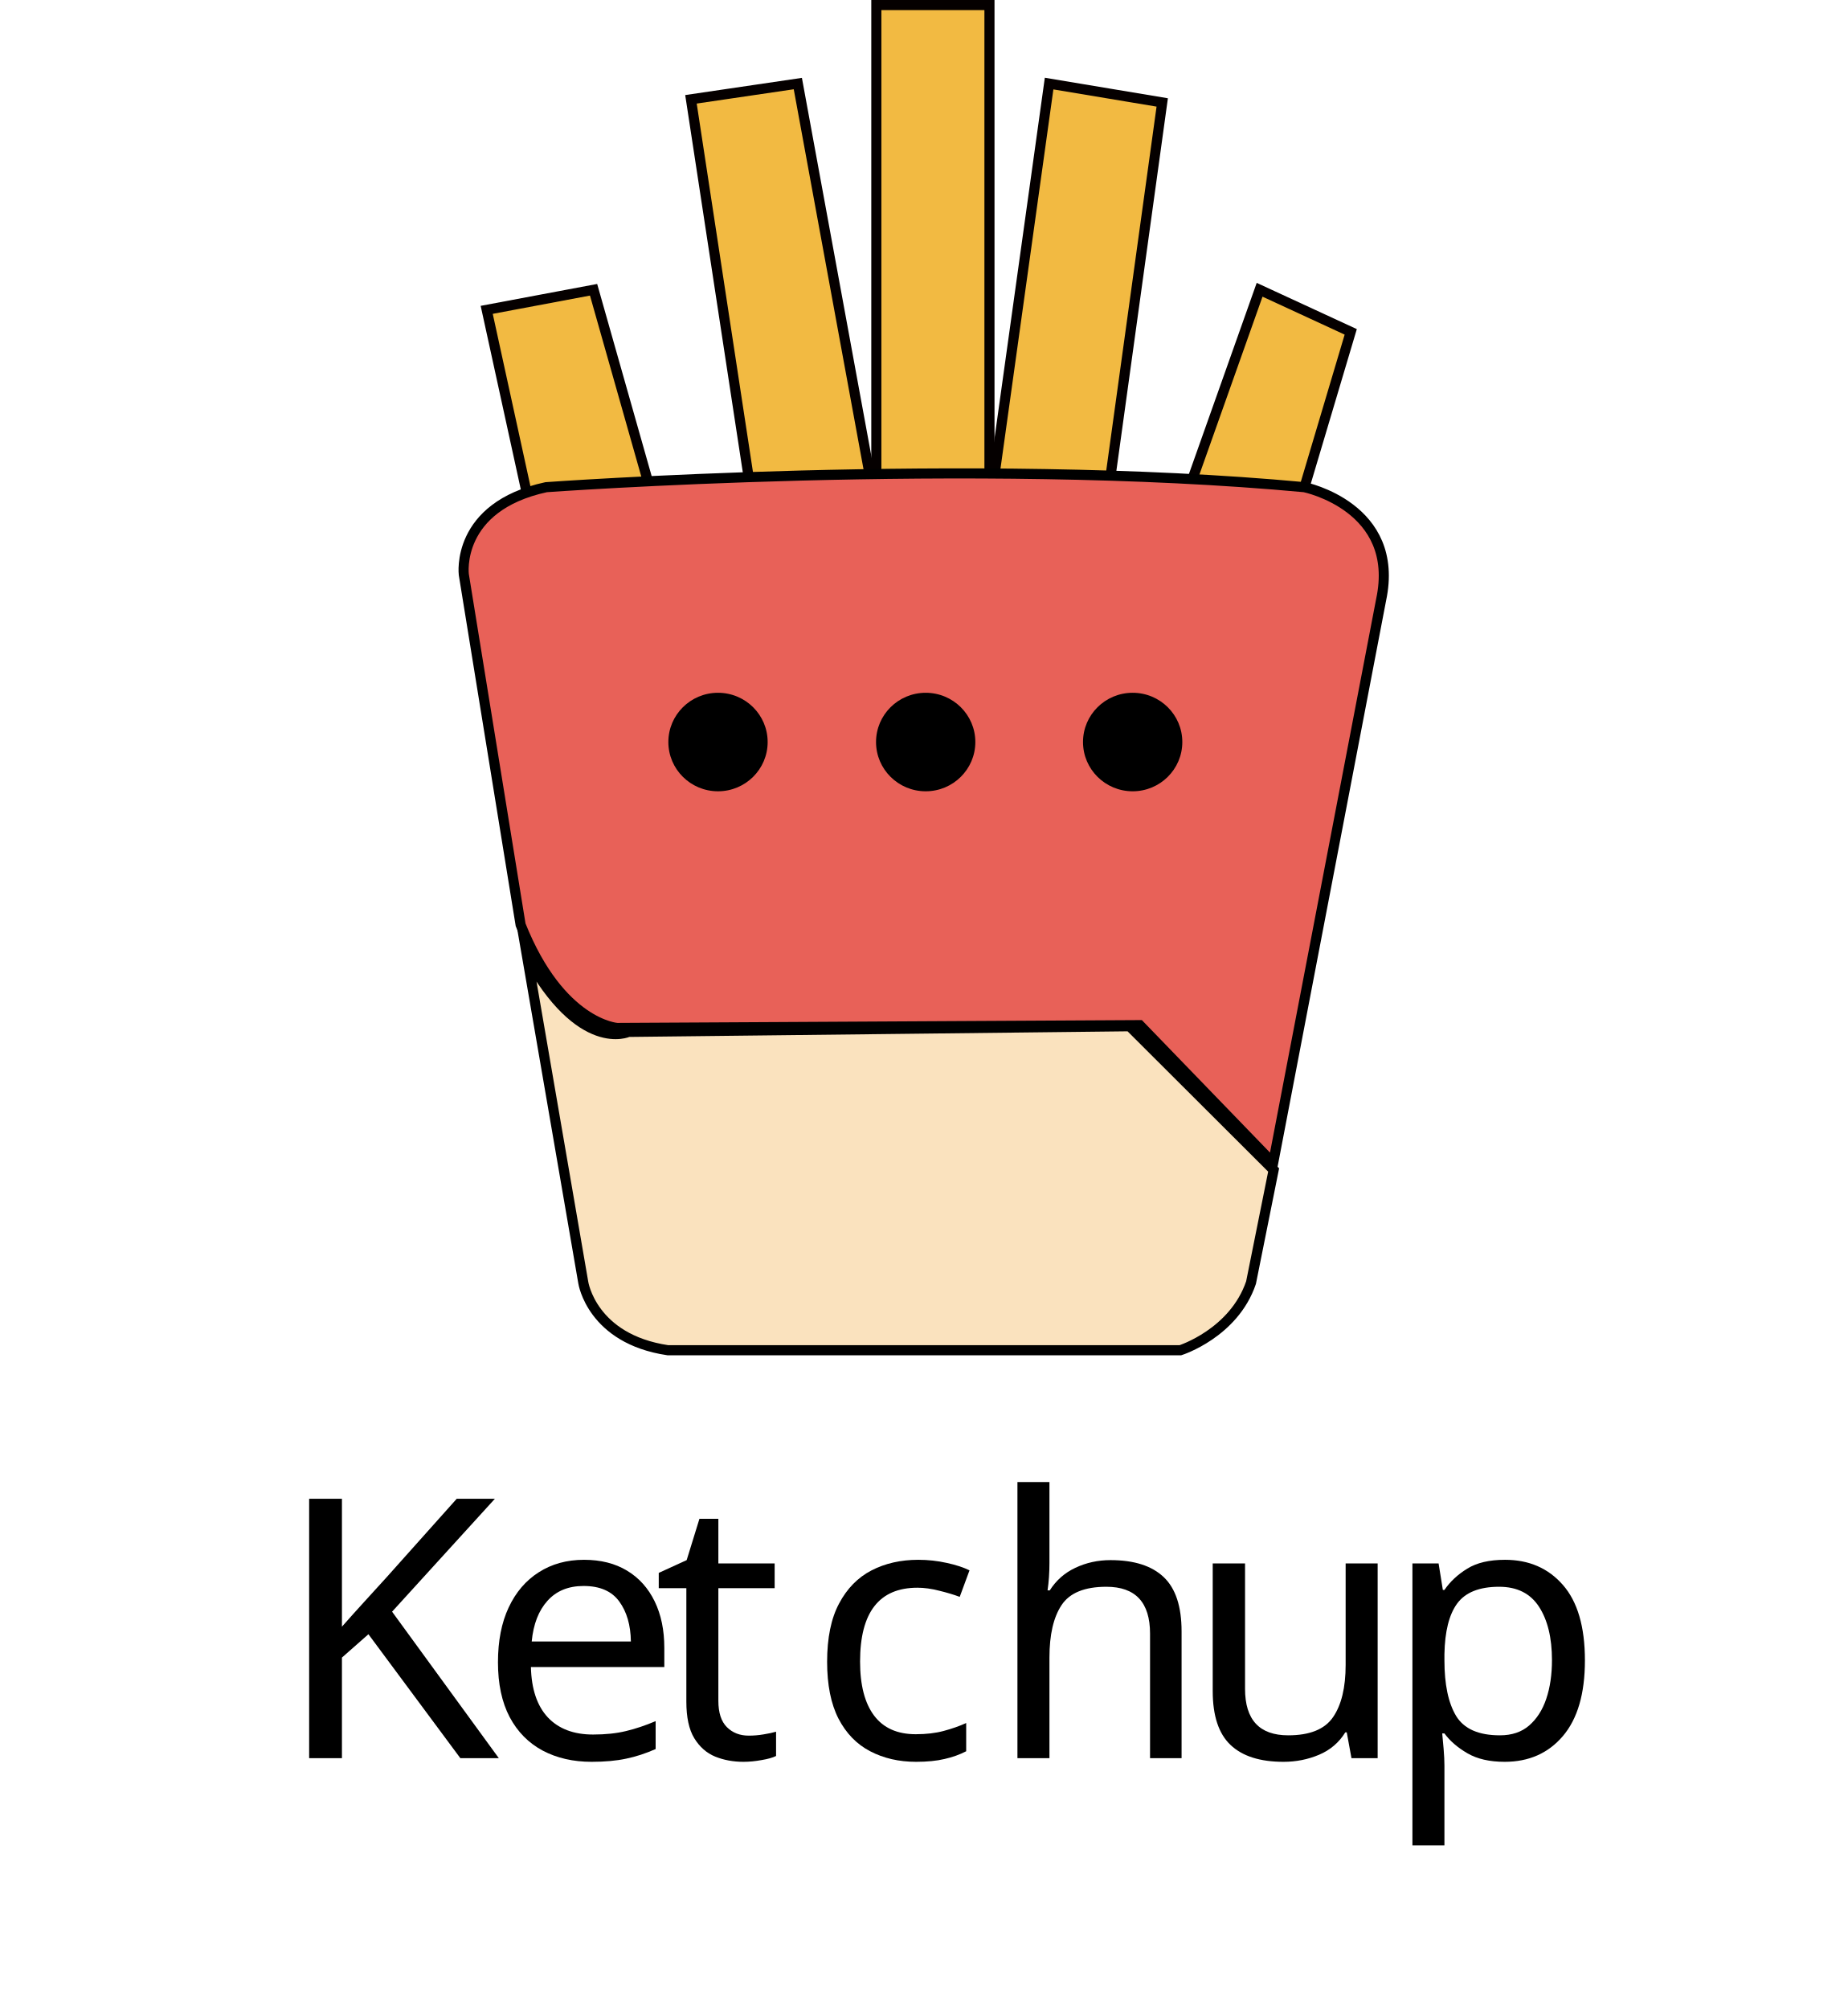
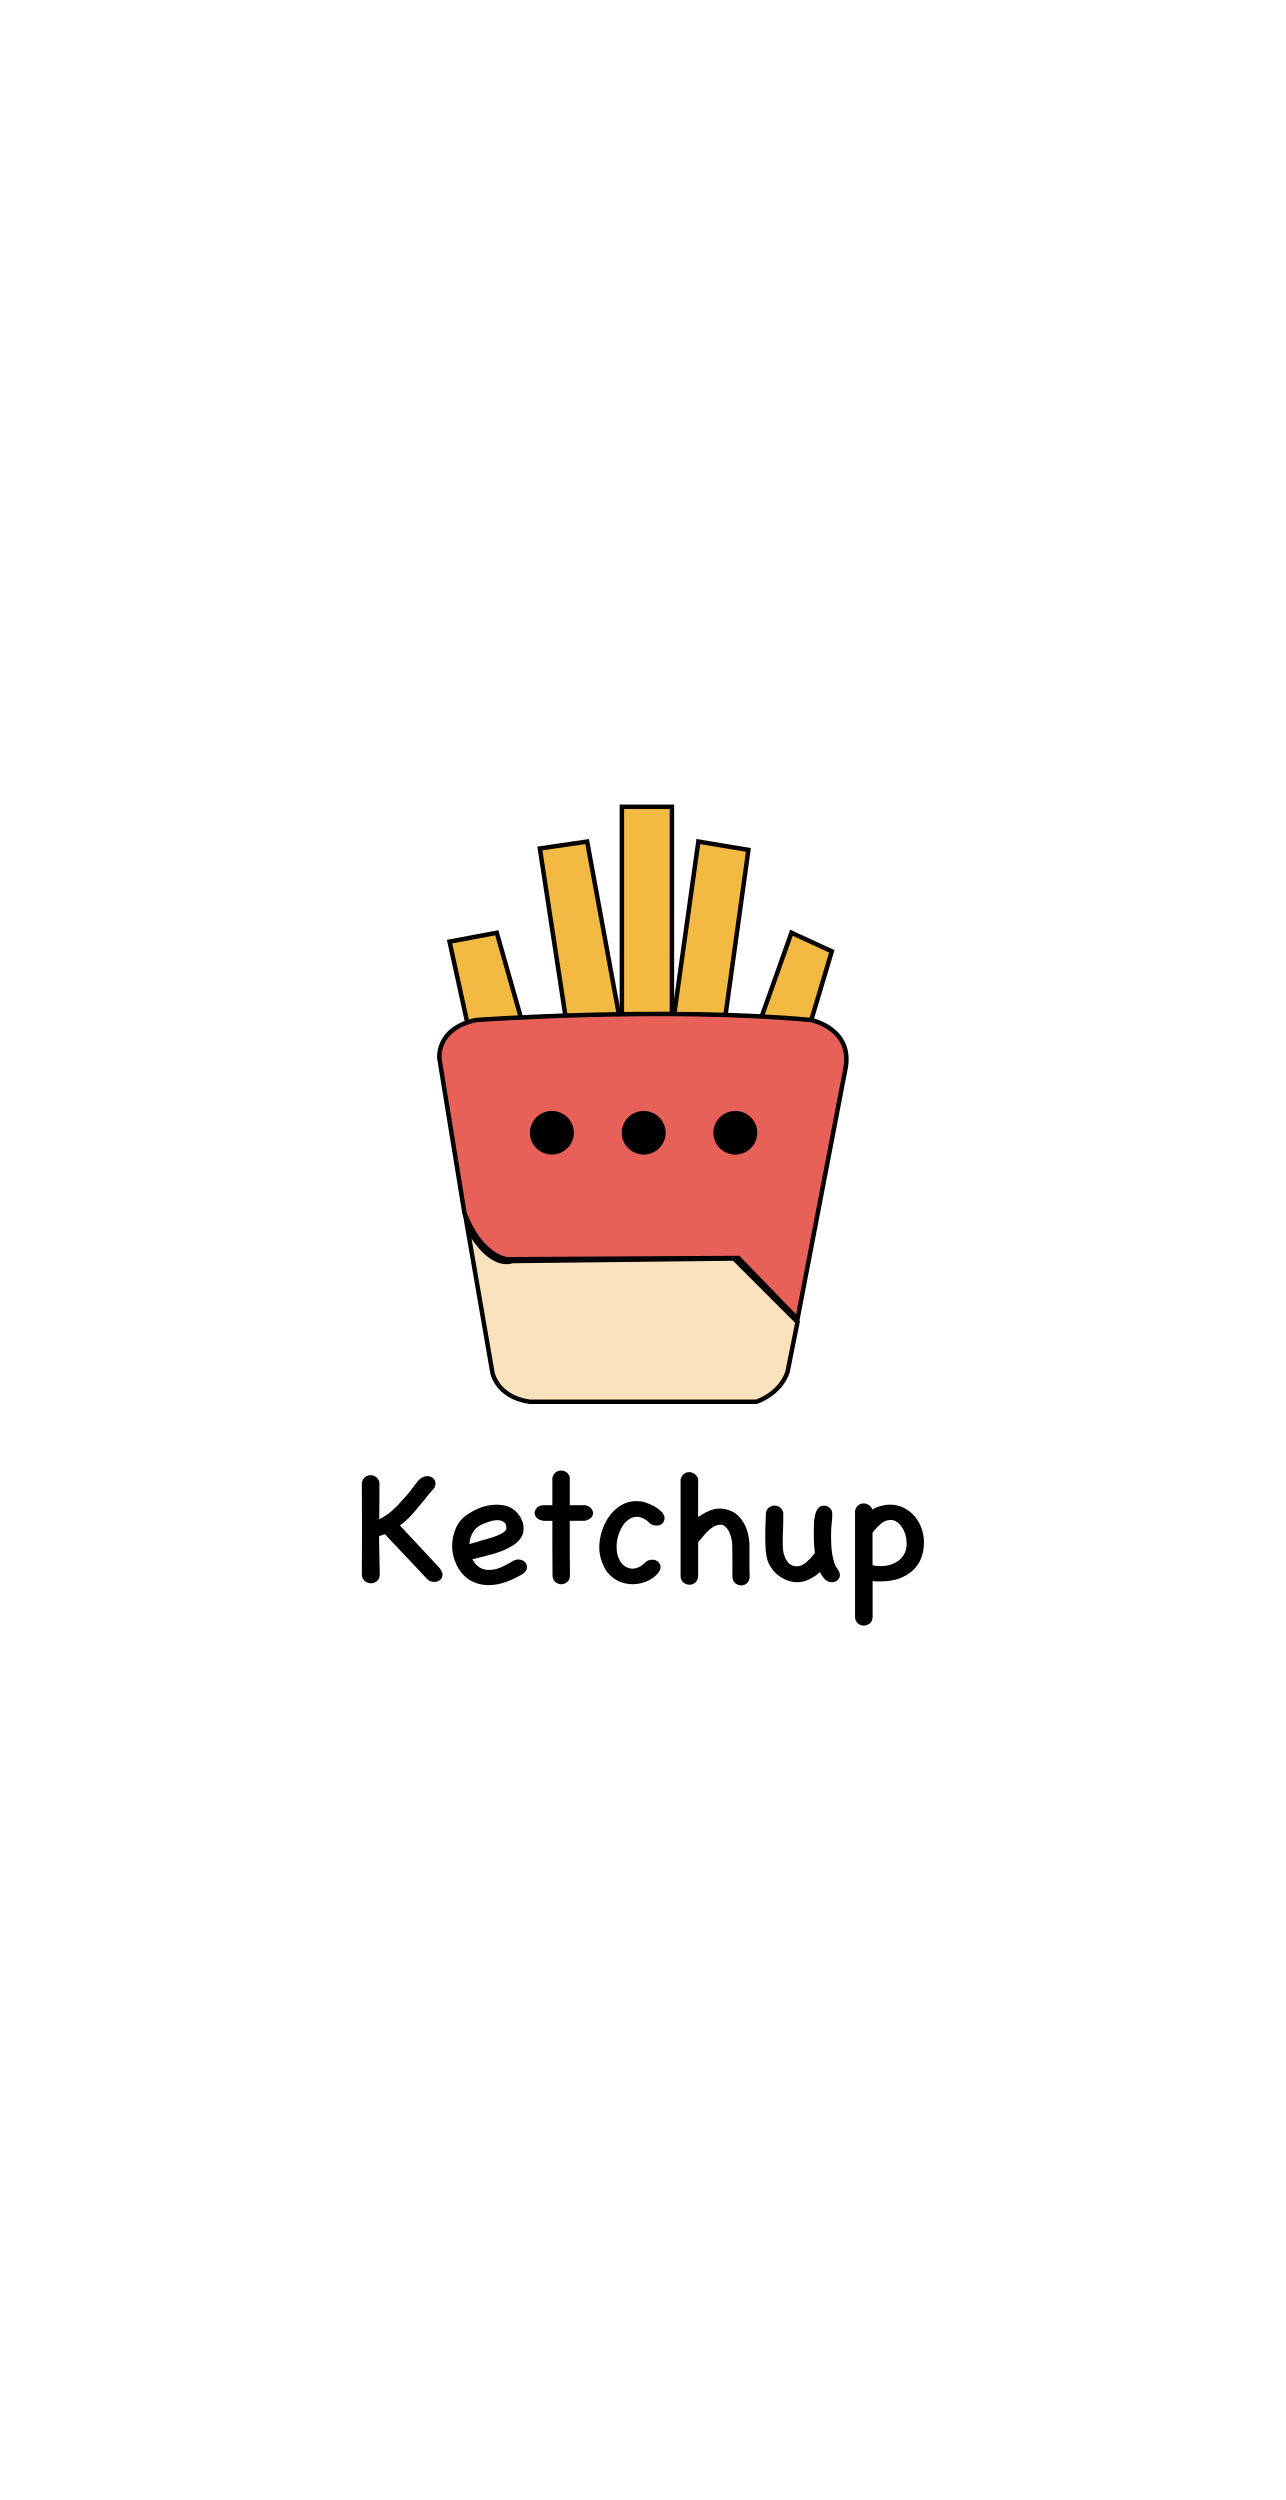
- <svg xmlns="http://www.w3.org/2000/svg" id="Layer_1" data-name="Layer 1" viewBox="0 0 183.07 199.05">
-   <defs>
-     <style>.cls-1{fill:#f2ba42;stroke:#050000;}.cls-1,.cls-2,.cls-3{stroke-miterlimit:10;}.cls-2{fill:#e86158;}.cls-2,.cls-3{stroke:#000;}.cls-3{fill:#fae2be;}.cls-4{font-size:36px;font-family:ChalkboardSE-Regular, Chalkboard SE;}.cls-5{letter-spacing:-0.02em;}.cls-6{letter-spacing:-0.04em;}.cls-7{letter-spacing:-0.03em;}.cls-8{letter-spacing:0em;}.cls-9{letter-spacing:0.02em;}</style>
-   </defs>
-   <polygon class="cls-1" points="48.23 30.7 58.82 28.71 65.04 50.64 52.59 50.64 48.23 30.7" />
-   <polygon class="cls-1" points="68.47 9.84 74.7 50.64 86.84 50.64 79.06 8.28 68.47 9.84" />
-   <rect class="cls-1" x="86.84" y="0.5" width="11.21" height="50.14" />
-   <polygon class="cls-1" points="103.96 8.28 98.05 50.64 109.57 50.64 115.17 10.15 103.96 8.28" />
-   <polygon class="cls-1" points="117.04 50.64 124.82 28.71 133.85 32.88 128.56 50.64 117.04 50.64" />
-   <path class="cls-2" d="M106.59,228.49s42.21-3.07,75.14,0c0,0,9.57,1.95,7.6,11.16l-10.7,55.81-13.22-13.67-51.78.28s-5.63-.35-9.57-10.22l-5.63-34.71S97.58,230.44,106.59,228.49Z" transform="translate(-52.47 -180.22)" />
-   <ellipse cx="71.15" cy="73.52" rx="4.92" ry="4.88" />
-   <ellipse cx="91.73" cy="73.52" rx="4.92" ry="4.88" />
-   <ellipse cx="112.24" cy="73.52" rx="4.92" ry="4.88" />
-   <path class="cls-3" d="M104.69,274.93l5.58,32.37s.84,5.58,8.38,6.7h50.79s5.3-1.68,7-6.7l2.24-11.16L164.41,281.9l-49.67.56S110,284.69,104.69,274.93Z" transform="translate(-52.47 -180.22)" />
-   <text class="cls-4" transform="translate(27.15 174.2)">
-     <tspan class="cls-5">K</tspan>
-     <tspan class="cls-6" x="20.21" y="0">e</tspan>
-     <tspan class="cls-7" x="37.55" y="0">t</tspan>
-     <tspan class="cls-8" x="52.83" y="0">c</tspan>
-     <tspan x="70.61" y="0">h</tspan>
-     <tspan class="cls-9" x="90.18" y="0">u</tspan>
-     <tspan x="109.75" y="0">p</tspan>
-   </text>
+ <svg xmlns="http://www.w3.org/2000/svg" version="1.1" id="Layer_1" x="0px" y="0px" viewBox="0 0 288 560" style="enable-background:new 0 0 288 560;" xml:space="preserve">
+   <style type="text/css">
+ 	.st0{fill:#F2BA42;stroke:#050000;stroke-miterlimit:10;}
+ 	.st1{fill:#E86158;stroke:#000000;stroke-miterlimit:10;}
+ 	.st2{fill:#FAE2BE;stroke:#000000;stroke-miterlimit:10;}
+ </style>
+   <g>
+     <g>
+       <g>
+         <polygon class="st0" points="100.7,210.92 111.28,208.94 117.51,230.86 105.06,230.86    " />
+         <polygon class="st0" points="120.93,190.06 127.16,230.86 139.3,230.86 131.52,188.51    " />
+         <rect x="139.3" y="180.72" class="st0" width="11.21" height="50.14" />
+         <polygon class="st0" points="156.43,188.51 150.51,230.86 162.03,230.86 167.64,190.38    " />
+         <polygon class="st0" points="169.5,230.86 177.29,208.94 186.32,213.1 181.02,230.86    " />
+       </g>
+       <g>
+         <g>
+           <path class="st1" d="M106.59,228.49c0,0,42.21-3.07,75.14,0c0,0,9.57,1.95,7.6,11.16l-10.69,55.81l-13.23-13.67l-51.78,0.28      c0,0-5.63-0.35-9.57-10.22l-5.63-34.71C98.43,237.14,97.58,230.44,106.59,228.49z" />
+           <ellipse cx="123.62" cy="253.74" rx="4.92" ry="4.88" />
+           <ellipse cx="144.19" cy="253.74" rx="4.92" ry="4.88" />
+           <ellipse cx="164.71" cy="253.74" rx="4.92" ry="4.88" />
+         </g>
+         <path class="st2" d="M104.69,274.93l5.58,32.37c0,0,0.84,5.58,8.37,6.7h50.79c0,0,5.3-1.67,6.98-6.7l2.23-11.16l-14.23-14.23     l-49.67,0.56C114.74,282.46,110,284.69,104.69,274.93z" />
+       </g>
+     </g>
+     <g>
+       <path d="M85.07,352.71c-0.03,0.66-0.25,1.15-0.66,1.47c-0.41,0.32-0.84,0.48-1.29,0.48c-0.48,0-0.92-0.15-1.33-0.46    c-0.41-0.3-0.66-0.76-0.74-1.37c0-1.7,0.01-3.39,0.02-5.07c0.01-1.68,0.02-3.39,0.02-5.11c0-1.7-0.01-3.42-0.02-5.17    c-0.01-1.75-0.02-3.54-0.02-5.37c0.13-0.56,0.38-0.97,0.74-1.25s0.78-0.42,1.25-0.42c0.4,0,0.79,0.13,1.17,0.4    c0.38,0.27,0.64,0.66,0.78,1.19v4.3c0,0.72-0.01,1.37-0.02,1.95c-0.01,0.58-0.02,1.26-0.02,2.03c1.43-0.72,2.72-1.66,3.86-2.84    c1.14-1.18,2.17-2.34,3.1-3.48c0.29-0.42,0.61-0.86,0.96-1.31c0.34-0.45,0.73-0.9,1.15-1.35c0.53-0.45,1.09-0.68,1.67-0.68    c0.53,0,0.97,0.16,1.33,0.48s0.54,0.72,0.54,1.19c0,0.19-0.07,0.48-0.2,0.88c-0.42,0.5-0.83,0.98-1.23,1.43s-0.76,0.9-1.07,1.35    c-0.93,1.11-1.8,2.15-2.62,3.1c-0.82,0.95-1.78,1.83-2.86,2.62l1.99,2.15c1.17,1.25,2.31,2.46,3.42,3.64    c1.11,1.18,2.25,2.41,3.42,3.68c0.48,0.61,0.72,1.13,0.72,1.55c0,0.48-0.17,0.87-0.52,1.17c-0.35,0.31-0.78,0.46-1.31,0.46    c-0.29,0-0.58-0.05-0.88-0.14c-0.29-0.09-0.56-0.27-0.8-0.54c-0.13-0.16-0.36-0.41-0.68-0.76c-0.32-0.34-0.69-0.74-1.11-1.19    c-0.42-0.45-0.9-0.95-1.41-1.49s-1.04-1.09-1.57-1.65c-0.53-0.56-1.04-1.1-1.53-1.63c-0.49-0.53-0.95-1.01-1.37-1.45    c-0.42-0.44-0.78-0.82-1.07-1.13c-0.29-0.32-0.5-0.56-0.64-0.72c-0.21,0.08-0.41,0.15-0.6,0.2c-0.19,0.05-0.42,0.13-0.72,0.24    c0,0.61,0.01,1.29,0.02,2.03c0.01,0.74,0.03,1.5,0.04,2.27c0.01,0.77,0.03,1.53,0.04,2.29C85.02,351.42,85.04,352.1,85.07,352.71z    " />
+       <path d="M115.14,349.53c0.42-0.16,0.82-0.23,1.17-0.2s0.66,0.12,0.92,0.28c0.25,0.16,0.45,0.37,0.6,0.62    c0.15,0.25,0.22,0.52,0.22,0.82s-0.09,0.58-0.28,0.85c-0.19,0.28-0.48,0.54-0.88,0.78c-1.11,0.66-2.31,1.23-3.6,1.69    c-1.29,0.46-2.58,0.7-3.88,0.7c-0.77,0-1.55-0.11-2.35-0.34c-0.8-0.23-1.54-0.58-2.23-1.05c-1.11-0.82-1.98-1.9-2.61-3.24    c-0.62-1.34-0.94-2.71-0.94-4.12c0-1.38,0.27-2.71,0.82-3.98c0.54-1.27,1.41-2.31,2.61-3.1c0.96-0.66,1.99-1.19,3.1-1.59    c1.11-0.4,2.27-0.6,3.46-0.6c0.64,0,1.26,0.07,1.87,0.2c0.58,0.13,1.13,0.37,1.63,0.7c0.5,0.33,0.94,0.73,1.31,1.19    c0.37,0.46,0.66,0.97,0.88,1.53s0.32,1.11,0.32,1.67c0,0.37-0.04,0.73-0.12,1.07s-0.23,0.68-0.44,0.99    c-0.4,0.64-0.94,1.19-1.63,1.65s-1.45,0.87-2.27,1.21c-0.82,0.34-1.67,0.64-2.55,0.88s-1.7,0.45-2.47,0.64    c-0.82,0.21-1.35,0.34-1.57,0.4c-0.23,0.05-0.36,0.08-0.42,0.08c0.37,0.77,0.9,1.38,1.59,1.83c0.69,0.45,1.54,0.64,2.55,0.56    c0.85-0.05,1.73-0.3,2.65-0.74S114.37,350.01,115.14,349.53z M107.82,341.53c-0.88,0.45-1.53,1.05-1.95,1.81    c-0.42,0.76-0.66,1.6-0.72,2.53c0.08-0.03,0.22-0.07,0.42-0.12c0.2-0.05,0.5-0.14,0.9-0.26s0.97-0.28,1.71-0.5    c0.26-0.08,0.66-0.19,1.19-0.34c0.53-0.15,1.07-0.32,1.61-0.52c0.54-0.2,1.05-0.43,1.51-0.7c0.46-0.26,0.78-0.56,0.94-0.88    c0.05-0.77-0.12-1.3-0.52-1.59c-0.4-0.29-0.88-0.44-1.43-0.44c-0.61,0-1.26,0.11-1.95,0.34    C108.84,341.1,108.27,341.32,107.82,341.53z" />
+       <path d="M121.74,340.66c-0.66-0.11-1.16-0.32-1.49-0.64c-0.33-0.32-0.5-0.69-0.5-1.11c0-0.42,0.18-0.82,0.54-1.19    s0.9-0.56,1.61-0.56h1.83v-6.09c0.13-0.56,0.38-0.97,0.74-1.25s0.76-0.42,1.21-0.42c0.42,0,0.82,0.13,1.19,0.38    c0.37,0.25,0.62,0.64,0.76,1.17v6.21h3.5c0.58,0.16,1.01,0.4,1.29,0.72c0.28,0.32,0.42,0.66,0.42,1.03c0,0.85-0.61,1.43-1.83,1.75    h-3.38v7.32c0,0.82,0.01,1.64,0.02,2.47c0.01,0.82,0.02,1.64,0.02,2.47c0,0.66-0.21,1.15-0.64,1.47    c-0.42,0.32-0.86,0.48-1.31,0.48c-0.45,0-0.87-0.15-1.25-0.44c-0.38-0.29-0.62-0.74-0.7-1.35c0-1.01-0.01-2.05-0.02-3.12    c-0.01-1.07-0.02-2.14-0.02-3.2v-6.09H121.74z" />
+       <path d="M144.62,349.93c0.21-0.21,0.45-0.36,0.72-0.44c0.26-0.08,0.53-0.12,0.79-0.12c0.53,0,0.97,0.17,1.31,0.5    c0.34,0.33,0.52,0.72,0.52,1.17s-0.2,0.92-0.6,1.39c-0.74,0.82-1.6,1.43-2.59,1.83s-2,0.6-3.06,0.6c-0.69,0-1.37-0.09-2.05-0.28    c-0.68-0.19-1.31-0.47-1.9-0.85c-0.59-0.38-1.12-0.85-1.6-1.41c-0.47-0.56-0.84-1.2-1.1-1.95v0.04c-0.66-1.51-0.92-3.04-0.79-4.6    c0.08-1.11,0.32-2.23,0.73-3.35c0.41-1.12,0.96-2.15,1.67-3.08c0.71-0.93,1.56-1.68,2.55-2.26s2.09-0.87,3.28-0.87    c0.37,0,0.73,0.02,1.07,0.06c0.34,0.04,0.7,0.12,1.07,0.26c0.74,0.26,1.41,0.56,2.01,0.9c0.6,0.34,1.2,0.81,1.81,1.42    c0.26,0.45,0.4,0.83,0.4,1.14c0,0.35-0.08,0.65-0.24,0.92c-0.16,0.27-0.38,0.46-0.66,0.6c-0.28,0.13-0.61,0.19-1,0.18    s-0.79-0.13-1.21-0.34c-0.56-0.58-1.09-1-1.61-1.25c-0.52-0.25-1.01-0.38-1.49-0.38c-0.64,0-1.23,0.19-1.79,0.58    c-0.56,0.38-1.04,0.89-1.43,1.53s-0.72,1.35-0.95,2.15c-0.24,0.79-0.36,1.6-0.36,2.43c0,0.45,0.03,0.9,0.1,1.35    c0.07,0.45,0.19,0.88,0.38,1.27c0.34,0.8,0.79,1.38,1.35,1.75c0.56,0.37,1.14,0.56,1.75,0.56c0.45,0,0.93-0.12,1.43-0.36    c0.5-0.24,0.98-0.6,1.43-1.07H144.62z" />
+       <path d="M156.39,353.07c-0.05,0.64-0.27,1.11-0.64,1.43c-0.37,0.32-0.81,0.48-1.31,0.48c-0.45,0-0.88-0.15-1.27-0.44    c-0.4-0.29-0.64-0.73-0.72-1.31v-21.84c0.13-0.53,0.37-0.93,0.72-1.21s0.74-0.42,1.19-0.42s0.86,0.13,1.21,0.38    c0.36,0.25,0.63,0.63,0.82,1.13l-0.01,8.55c1.3-0.9,2.47-1.49,3.51-1.75c1.04-0.26,2.12-0.21,3.23,0.16    c0.82,0.24,1.52,0.63,2.1,1.17c0.58,0.54,1.06,1.17,1.45,1.87c0.38,0.7,0.67,1.45,0.87,2.25s0.31,1.57,0.34,2.31    c0,1.25,0,2.27,0,3.06s0,1.47,0,2.01c0,0.54,0.01,0.99,0.02,1.33c0.01,0.34,0.02,0.68,0.02,0.99c-0.05,0.64-0.26,1.11-0.61,1.43    c-0.35,0.32-0.78,0.48-1.28,0.48c-0.45,0-0.87-0.15-1.26-0.44c-0.39-0.29-0.63-0.74-0.71-1.35c0-1.25,0-2.47,0-3.68    c0-1.21-0.01-2.45-0.04-3.72c-0.05-0.85-0.23-1.67-0.54-2.47c-0.31-0.79-0.8-1.42-1.49-1.87c-0.53-0.11-1.03-0.08-1.49,0.08    c-0.46,0.16-0.92,0.42-1.37,0.78c-0.45,0.36-0.9,0.8-1.35,1.33c-0.45,0.53-0.91,1.09-1.39,1.67V353.07z" />
+       <path d="M187.62,351.48c0.34,0.48,0.52,0.92,0.52,1.31c0,0.48-0.18,0.87-0.54,1.17c-0.36,0.3-0.79,0.46-1.29,0.46    c-0.6,0-1.12-0.22-1.56-0.68c-0.43-0.45-0.79-0.98-1.08-1.59c-0.66,0.61-1.44,1.14-2.34,1.59c-0.9,0.45-1.81,0.68-2.74,0.68    c-0.72,0-1.42-0.13-2.13-0.38s-1.35-0.6-1.95-1.03s-1.11-0.95-1.55-1.53s-0.77-1.21-1.01-1.87c-0.21-0.69-0.35-1.45-0.42-2.27    c-0.07-0.82-0.1-1.68-0.1-2.58c0-0.58,0-1.15,0-1.71s0.01-1.1,0.04-1.63c0.03-0.45,0.05-0.89,0.06-1.31    c0.01-0.42,0.02-0.82,0.02-1.19c0.13-0.58,0.37-1.01,0.73-1.27c0.35-0.26,0.77-0.4,1.24-0.4c0.39,0,0.78,0.13,1.16,0.38    c0.38,0.25,0.64,0.64,0.77,1.17c0,0.61,0,1.21,0,1.79s-0.01,1.17-0.04,1.75c-0.03,0.61-0.05,1.21-0.06,1.79    c-0.01,0.58-0.02,1.21-0.02,1.87c0,1.43,0.28,2.6,0.84,3.5c0.56,0.9,1.32,1.35,2.28,1.35c0.77,0,1.49-0.3,2.16-0.9    c0.67-0.6,1.31-1.28,1.92-2.05c-0.16-1.27-0.24-2.57-0.24-3.9c0-0.77,0.01-1.55,0.02-2.35c0.01-0.79,0.09-1.52,0.24-2.17    c0.14-0.65,0.37-1.18,0.67-1.59s0.75-0.62,1.36-0.62c0.47,0,0.9,0.16,1.28,0.48c0.38,0.32,0.57,0.79,0.57,1.43    c0,0.56-0.04,1.19-0.12,1.91c-0.05,0.45-0.09,0.93-0.12,1.43s-0.04,1.02-0.04,1.55c0,0.72,0.02,1.44,0.06,2.17    c0.04,0.73,0.12,1.43,0.24,2.09s0.27,1.27,0.46,1.81C187.09,350.69,187.33,351.13,187.62,351.48z" />
+       <path d="M191.52,338.43c0.13-0.56,0.38-0.97,0.74-1.25c0.36-0.28,0.76-0.42,1.21-0.42c0.4,0,0.78,0.12,1.15,0.36    c0.37,0.24,0.64,0.58,0.8,1.03c0.58-0.37,1.22-0.65,1.92-0.83s1.38-0.28,2.08-0.28c1.06,0,2.06,0.23,2.97,0.68s1.72,1.06,2.4,1.83    s1.21,1.67,1.6,2.7c0.38,1.04,0.58,2.12,0.58,3.26c0,1.27-0.21,2.44-0.62,3.5c-0.41,1.06-1.03,1.98-1.86,2.75    c-0.83,0.77-1.84,1.37-3.03,1.81s-2.59,0.66-4.19,0.66c-0.32,0-0.63,0-0.92,0s-0.59-0.03-0.88-0.08v8.04    c-0.03,0.66-0.25,1.15-0.66,1.47s-0.86,0.48-1.33,0.48c-0.45,0-0.87-0.15-1.25-0.44c-0.38-0.29-0.62-0.74-0.7-1.35V338.43z     M195.45,343.29v7.32c0.61,0.13,1.21,0.2,1.79,0.2c1.67,0,3.06-0.45,4.18-1.35c1.11-0.9,1.67-2.15,1.67-3.74    c0-0.61-0.09-1.23-0.26-1.85c-0.17-0.62-0.42-1.19-0.74-1.69s-0.7-0.92-1.13-1.23s-0.91-0.48-1.41-0.48    c-0.82,0-1.55,0.27-2.19,0.82c-0.64,0.54-1.18,1.11-1.63,1.69L195.45,343.29z" />
+     </g>
+   </g>
</svg>
